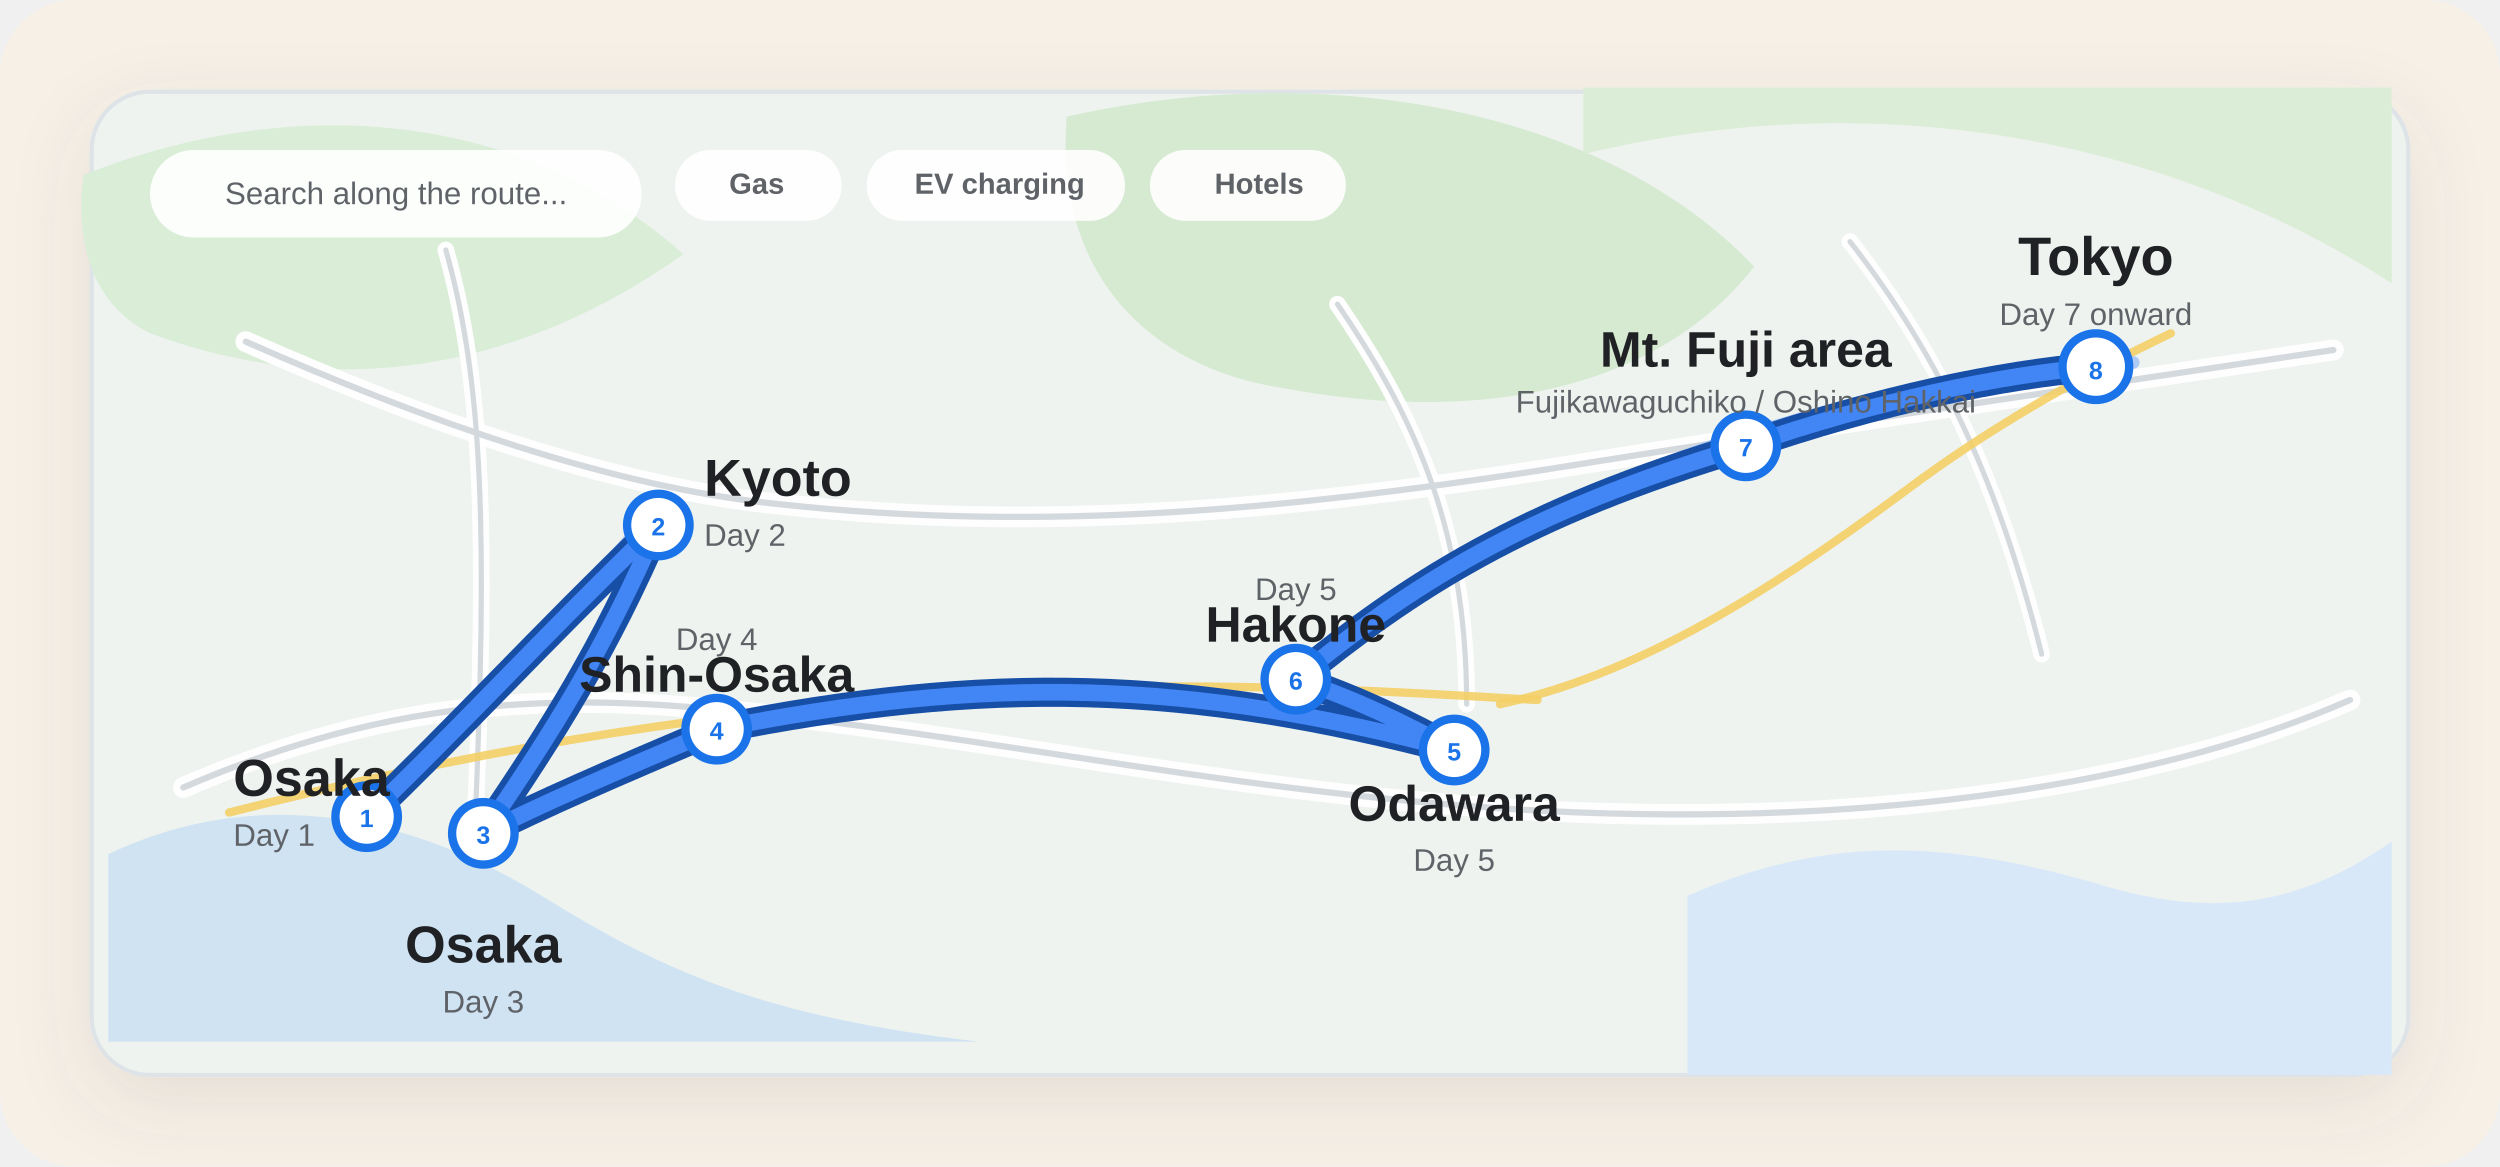
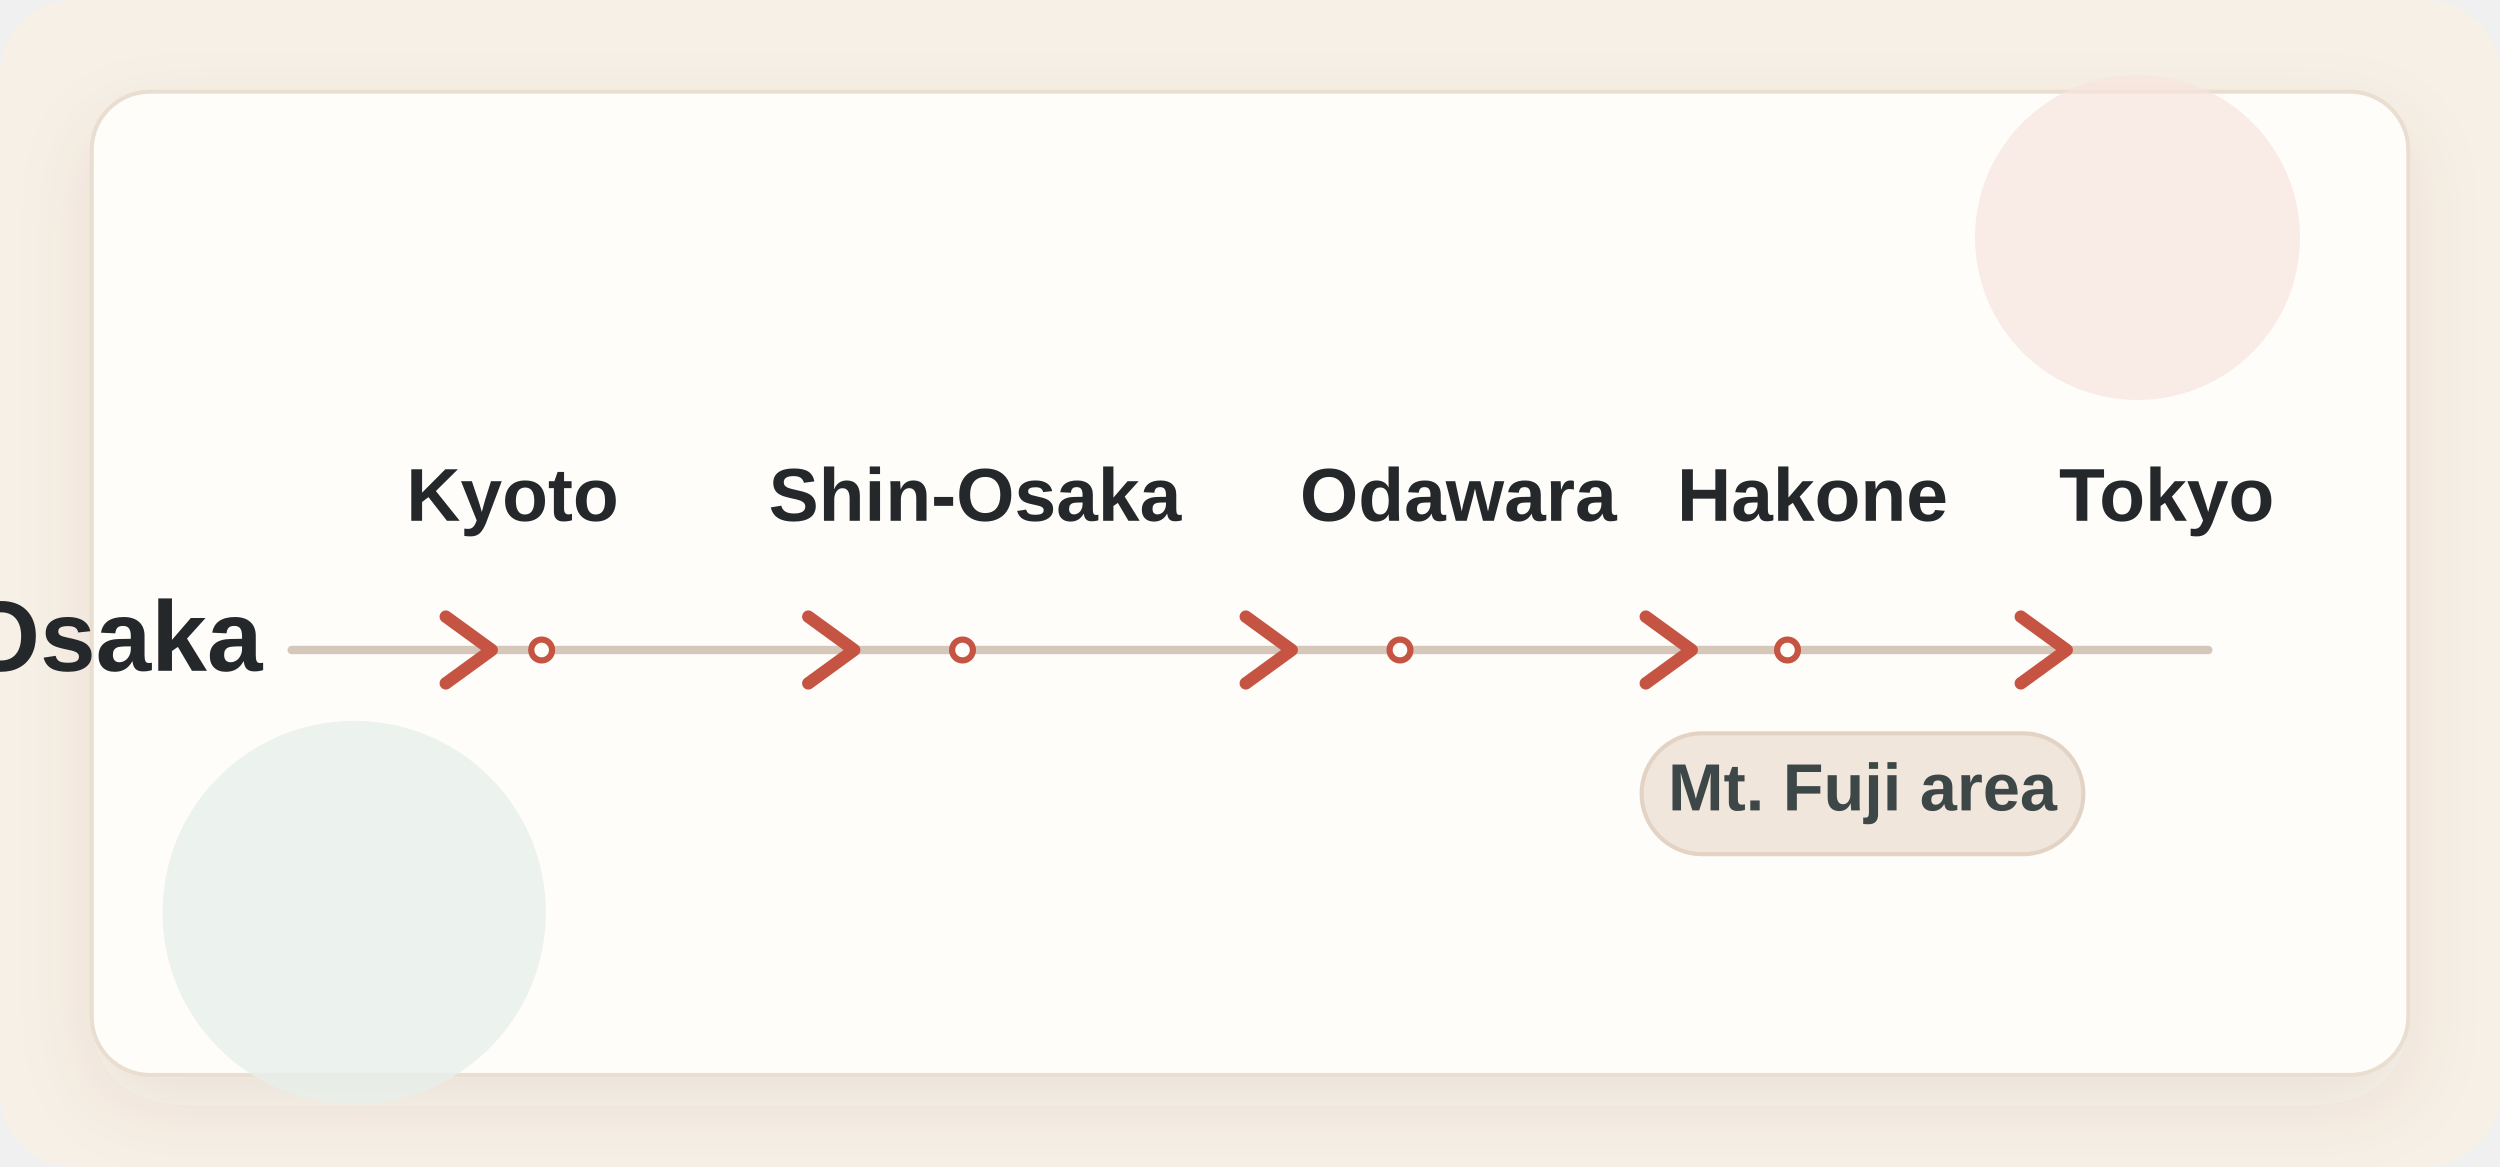
<svg xmlns="http://www.w3.org/2000/svg" viewBox="0 0 1200 560" role="img" aria-labelledby="title desc">
  <defs>
-     <filter id="cardShadow" x="-10%" y="-10%" width="120%" height="120%">
-       <feDropShadow dx="0" dy="12" stdDeviation="18" flood-color="#5f6368" flood-opacity="0.12" />
+     <filter id="panelShadow" x="-10%" y="-10%" width="120%" height="120%">
+       <feDropShadow dx="0" dy="14" stdDeviation="18" flood-color="#6c4c37" flood-opacity="0.08" />
    </filter>
  </defs>
  <rect width="1200" height="560" rx="36" fill="#f7f0e6" />
-   <g filter="url(#cardShadow)">
-     <rect x="44" y="44" width="1112" height="472" rx="28" fill="#eef3ef" stroke="#dde3e7" stroke-width="2" />
+   <g filter="url(#panelShadow)">
+     <rect x="44" y="44" width="1112" height="472" rx="28" fill="#fffdfa" stroke="#eaded0" stroke-width="2" />
+   </g>
+   <circle cx="1026" cy="114" r="78" fill="#f6e4dd" opacity="0.7" />
+   <circle cx="170" cy="438" r="92" fill="#e7efeb" opacity="0.8" />
+   <g fill="none" stroke-linecap="round" stroke-linejoin="round">
+     <path d="M140 312H1060" stroke="#d6c7bb" stroke-width="4" />
+     <path d="M214 296L236 312L214 328" stroke="#c55443" stroke-width="6" />
+     <path d="M388 296L410 312L388 328" stroke="#c55443" stroke-width="6" />
+     <path d="M598 296L620 312L598 328" stroke="#c55443" stroke-width="6" />
+     <path d="M790 296L812 312L790 328" stroke="#c55443" stroke-width="6" />
+     <path d="M970 296L992 312L970 328" stroke="#c55443" stroke-width="6" />
+     <circle cx="260" cy="312" r="5" fill="#fffdfa" stroke="#c55443" stroke-width="3" />
+     <circle cx="462" cy="312" r="5" fill="#fffdfa" stroke="#c55443" stroke-width="3" />
+     <circle cx="672" cy="312" r="5" fill="#fffdfa" stroke="#c55443" stroke-width="3" />
+     <circle cx="858" cy="312" r="5" fill="#fffdfa" stroke="#c55443" stroke-width="3" />
+   </g>
+   <g fill="#24282b">
+     <text x="126" y="322" text-anchor="end" font-size="48" font-weight="700" font-family="'Avenir Next', Arial, sans-serif">Osaka</text>
+     <text x="246" y="250" text-anchor="middle" font-size="36" font-weight="700" font-family="'Avenir Next', Arial, sans-serif">Kyoto</text>
+     <text x="468" y="250" text-anchor="middle" font-size="36" font-weight="700" font-family="'Avenir Next', Arial, sans-serif">Shin-Osaka</text>
+     <text x="700" y="250" text-anchor="middle" font-size="36" font-weight="700" font-family="'Avenir Next', Arial, sans-serif">Odawara</text>
+     <text x="870" y="250" text-anchor="middle" font-size="36" font-weight="700" font-family="'Avenir Next', Arial, sans-serif">Hakone</text>
+     <text x="1040" y="250" text-anchor="middle" font-size="36" font-weight="700" font-family="'Avenir Next', Arial, sans-serif">Tokyo</text>
  </g>
  <g>
-     <path d="M52 410C132 372 208 398 260 430C318 466 366 488 470 500H52Z" fill="#cfe3f3" />
-     <path d="M810 430C874 402 930 402 1006 424C1070 444 1110 430 1148 404V516H810Z" fill="#d9e8f8" />
-     <path d="M40 84C146 42 254 56 328 122C252 176 164 194 72 160C44 146 36 116 40 84Z" fill="#d9edd7" />
-     <path d="M512 56C636 28 770 52 842 128C800 182 720 206 614 186C552 176 506 132 512 56Z" fill="#d6ead2" />
-     <path d="M760 74C900 40 1040 66 1148 136V42H760Z" fill="#dcedd7" />
-   </g>
-   <g fill="#ffffff" opacity="0.92">
-     <rect x="72" y="72" width="236" height="42" rx="21" />
-     <rect x="324" y="72" width="80" height="34" rx="17" />
-     <rect x="416" y="72" width="124" height="34" rx="17" />
-     <rect x="552" y="72" width="94" height="34" rx="17" />
-   </g>
-   <g font-family="'Avenir Next', Arial, sans-serif" fill="#5f6368">
-     <text x="108" y="98" font-size="15">Search along the route...</text>
-     <text x="350" y="93" font-size="14" font-weight="600">Gas</text>
-     <text x="439" y="93" font-size="14" font-weight="600">EV charging</text>
-     <text x="583" y="93" font-size="14" font-weight="600">Hotels</text>
-   </g>
-   <g fill="none" stroke-linecap="round" stroke-linejoin="round">
-     <path d="M88 378C176 340 250 332 338 340C474 352 604 384 758 390C920 396 1046 372 1128 336" stroke="#ffffff" stroke-width="10" opacity="0.95" />
-     <path d="M118 164C204 202 294 234 374 242C502 256 620 244 738 226C876 204 986 188 1120 168" stroke="#ffffff" stroke-width="10" opacity="0.95" />
-     <path d="M214 120C232 184 234 256 228 396" stroke="#ffffff" stroke-width="8" opacity="0.95" />
-     <path d="M642 146C676 196 704 250 704 338" stroke="#ffffff" stroke-width="8" opacity="0.95" />
-     <path d="M888 116C932 172 960 234 980 314" stroke="#ffffff" stroke-width="8" opacity="0.95" />
-     <path d="M88 378C176 340 250 332 338 340C474 352 604 384 758 390C920 396 1046 372 1128 336" stroke="#d4d9de" stroke-width="3" />
-     <path d="M118 164C204 202 294 234 374 242C502 256 620 244 738 226C876 204 986 188 1120 168" stroke="#d4d9de" stroke-width="3" />
-     <path d="M214 120C232 184 234 256 228 396" stroke="#d4d9de" stroke-width="2.5" />
-     <path d="M642 146C676 196 704 250 704 338" stroke="#d4d9de" stroke-width="2.5" />
-     <path d="M888 116C932 172 960 234 980 314" stroke="#d4d9de" stroke-width="2.5" />
-     <path d="M110 390C220 362 324 344 446 334C558 326 636 330 738 336" stroke="#f4cf66" stroke-width="4" opacity="0.9" />
-     <path d="M720 338C784 324 844 288 914 236C954 206 996 182 1042 160" stroke="#f4cf66" stroke-width="4" opacity="0.9" />
-   </g>
-   <g fill="none" stroke-linecap="round" stroke-linejoin="round">
-     <path d="M176 392C216 352 256 312 310 250" stroke="#8ab4f8" stroke-width="6" opacity="0.65" />
-     <path d="M232 400C284 372 334 350 430 338C516 328 592 332 694 360" stroke="#8ab4f8" stroke-width="6" opacity="0.65" />
-     <path d="M620 326C670 290 726 248 822 214C900 188 962 178 1024 174" stroke="#8ab4f8" stroke-width="6" opacity="0.65" />
-     <path d="M176 392C220 350 258 308 316 252C290 312 266 350 232 400C260 386 292 372 344 350C474 324 570 326 698 360C676 348 652 336 622 326C676 282 730 246 838 214C902 192 960 180 1006 176" stroke="#174ea6" stroke-width="14" />
-     <path d="M176 392C220 350 258 308 316 252C290 312 266 350 232 400C260 386 292 372 344 350C474 324 570 326 698 360C676 348 652 336 622 326C676 282 730 246 838 214C902 192 960 180 1006 176" stroke="#4285f4" stroke-width="8" />
-   </g>
-   <g font-family="'Avenir Next', Arial, sans-serif" text-anchor="middle">
-     <g transform="translate(176 392)">
-       <circle r="15" fill="#ffffff" stroke="#1a73e8" stroke-width="4" />
-       <text y="5" font-size="12" font-weight="700" fill="#1a73e8">1</text>
-     </g>
-     <g transform="translate(316 252)">
-       <circle r="15" fill="#ffffff" stroke="#1a73e8" stroke-width="4" />
-       <text y="5" font-size="12" font-weight="700" fill="#1a73e8">2</text>
-     </g>
-     <g transform="translate(232 400)">
-       <circle r="15" fill="#ffffff" stroke="#1a73e8" stroke-width="4" />
-       <text y="5" font-size="12" font-weight="700" fill="#1a73e8">3</text>
-     </g>
-     <g transform="translate(344 350)">
-       <circle r="15" fill="#ffffff" stroke="#1a73e8" stroke-width="4" />
-       <text y="5" font-size="12" font-weight="700" fill="#1a73e8">4</text>
-     </g>
-     <g transform="translate(698 360)">
-       <circle r="15" fill="#ffffff" stroke="#1a73e8" stroke-width="4" />
-       <text y="5" font-size="12" font-weight="700" fill="#1a73e8">5</text>
-     </g>
-     <g transform="translate(622 326)">
-       <circle r="15" fill="#ffffff" stroke="#1a73e8" stroke-width="4" />
-       <text y="5" font-size="12" font-weight="700" fill="#1a73e8">6</text>
-     </g>
-     <g transform="translate(838 214)">
-       <circle r="15" fill="#ffffff" stroke="#1a73e8" stroke-width="4" />
-       <text y="5" font-size="12" font-weight="700" fill="#1a73e8">7</text>
-     </g>
-     <g transform="translate(1006 176)">
-       <circle r="16" fill="#ffffff" stroke="#1a73e8" stroke-width="4" />
-       <text y="6" font-size="12" font-weight="700" fill="#1a73e8">8</text>
-     </g>
-   </g>
-   <g fill="#202124" font-family="'Avenir Next', Arial, sans-serif">
-     <text x="112" y="382" font-size="25" font-weight="700">Osaka</text>
-     <text x="112" y="406" font-size="15" fill="#5f6368">Day 1</text>
-     <text x="338" y="238" font-size="25" font-weight="700">Kyoto</text>
-     <text x="338" y="262" font-size="15" fill="#5f6368">Day 2</text>
-     <text x="232" y="462" text-anchor="middle" font-size="25" font-weight="700">Osaka</text>
-     <text x="232" y="486" text-anchor="middle" font-size="15" fill="#5f6368">Day 3</text>
-     <text x="344" y="332" text-anchor="middle" font-size="24" font-weight="700">Shin-Osaka</text>
-     <text x="344" y="312" text-anchor="middle" font-size="15" fill="#5f6368">Day 4</text>
-     <text x="698" y="394" text-anchor="middle" font-size="24" font-weight="700">Odawara</text>
-     <text x="698" y="418" text-anchor="middle" font-size="15" fill="#5f6368">Day 5</text>
-     <text x="622" y="308" text-anchor="middle" font-size="24" font-weight="700">Hakone</text>
-     <text x="622" y="288" text-anchor="middle" font-size="15" fill="#5f6368">Day 5</text>
-     <text x="838" y="176" text-anchor="middle" font-size="24" font-weight="700">Mt. Fuji area</text>
-     <text x="838" y="198" text-anchor="middle" font-size="15" fill="#5f6368">Fujikawaguchiko / Oshino Hakkai</text>
-     <text x="1006" y="132" text-anchor="middle" font-size="26" font-weight="700">Tokyo</text>
-     <text x="1006" y="156" text-anchor="middle" font-size="15" fill="#5f6368">Day 7 onward</text>
+     <rect x="788" y="352" width="212" height="58" rx="29" fill="#f1e6db" stroke="#e3d3c5" stroke-width="2" />
+     <text x="894" y="389" text-anchor="middle" fill="#3d4748" font-size="32" font-weight="600" font-family="'Avenir Next', Arial, sans-serif">Mt. Fuji area</text>
  </g>
</svg>
